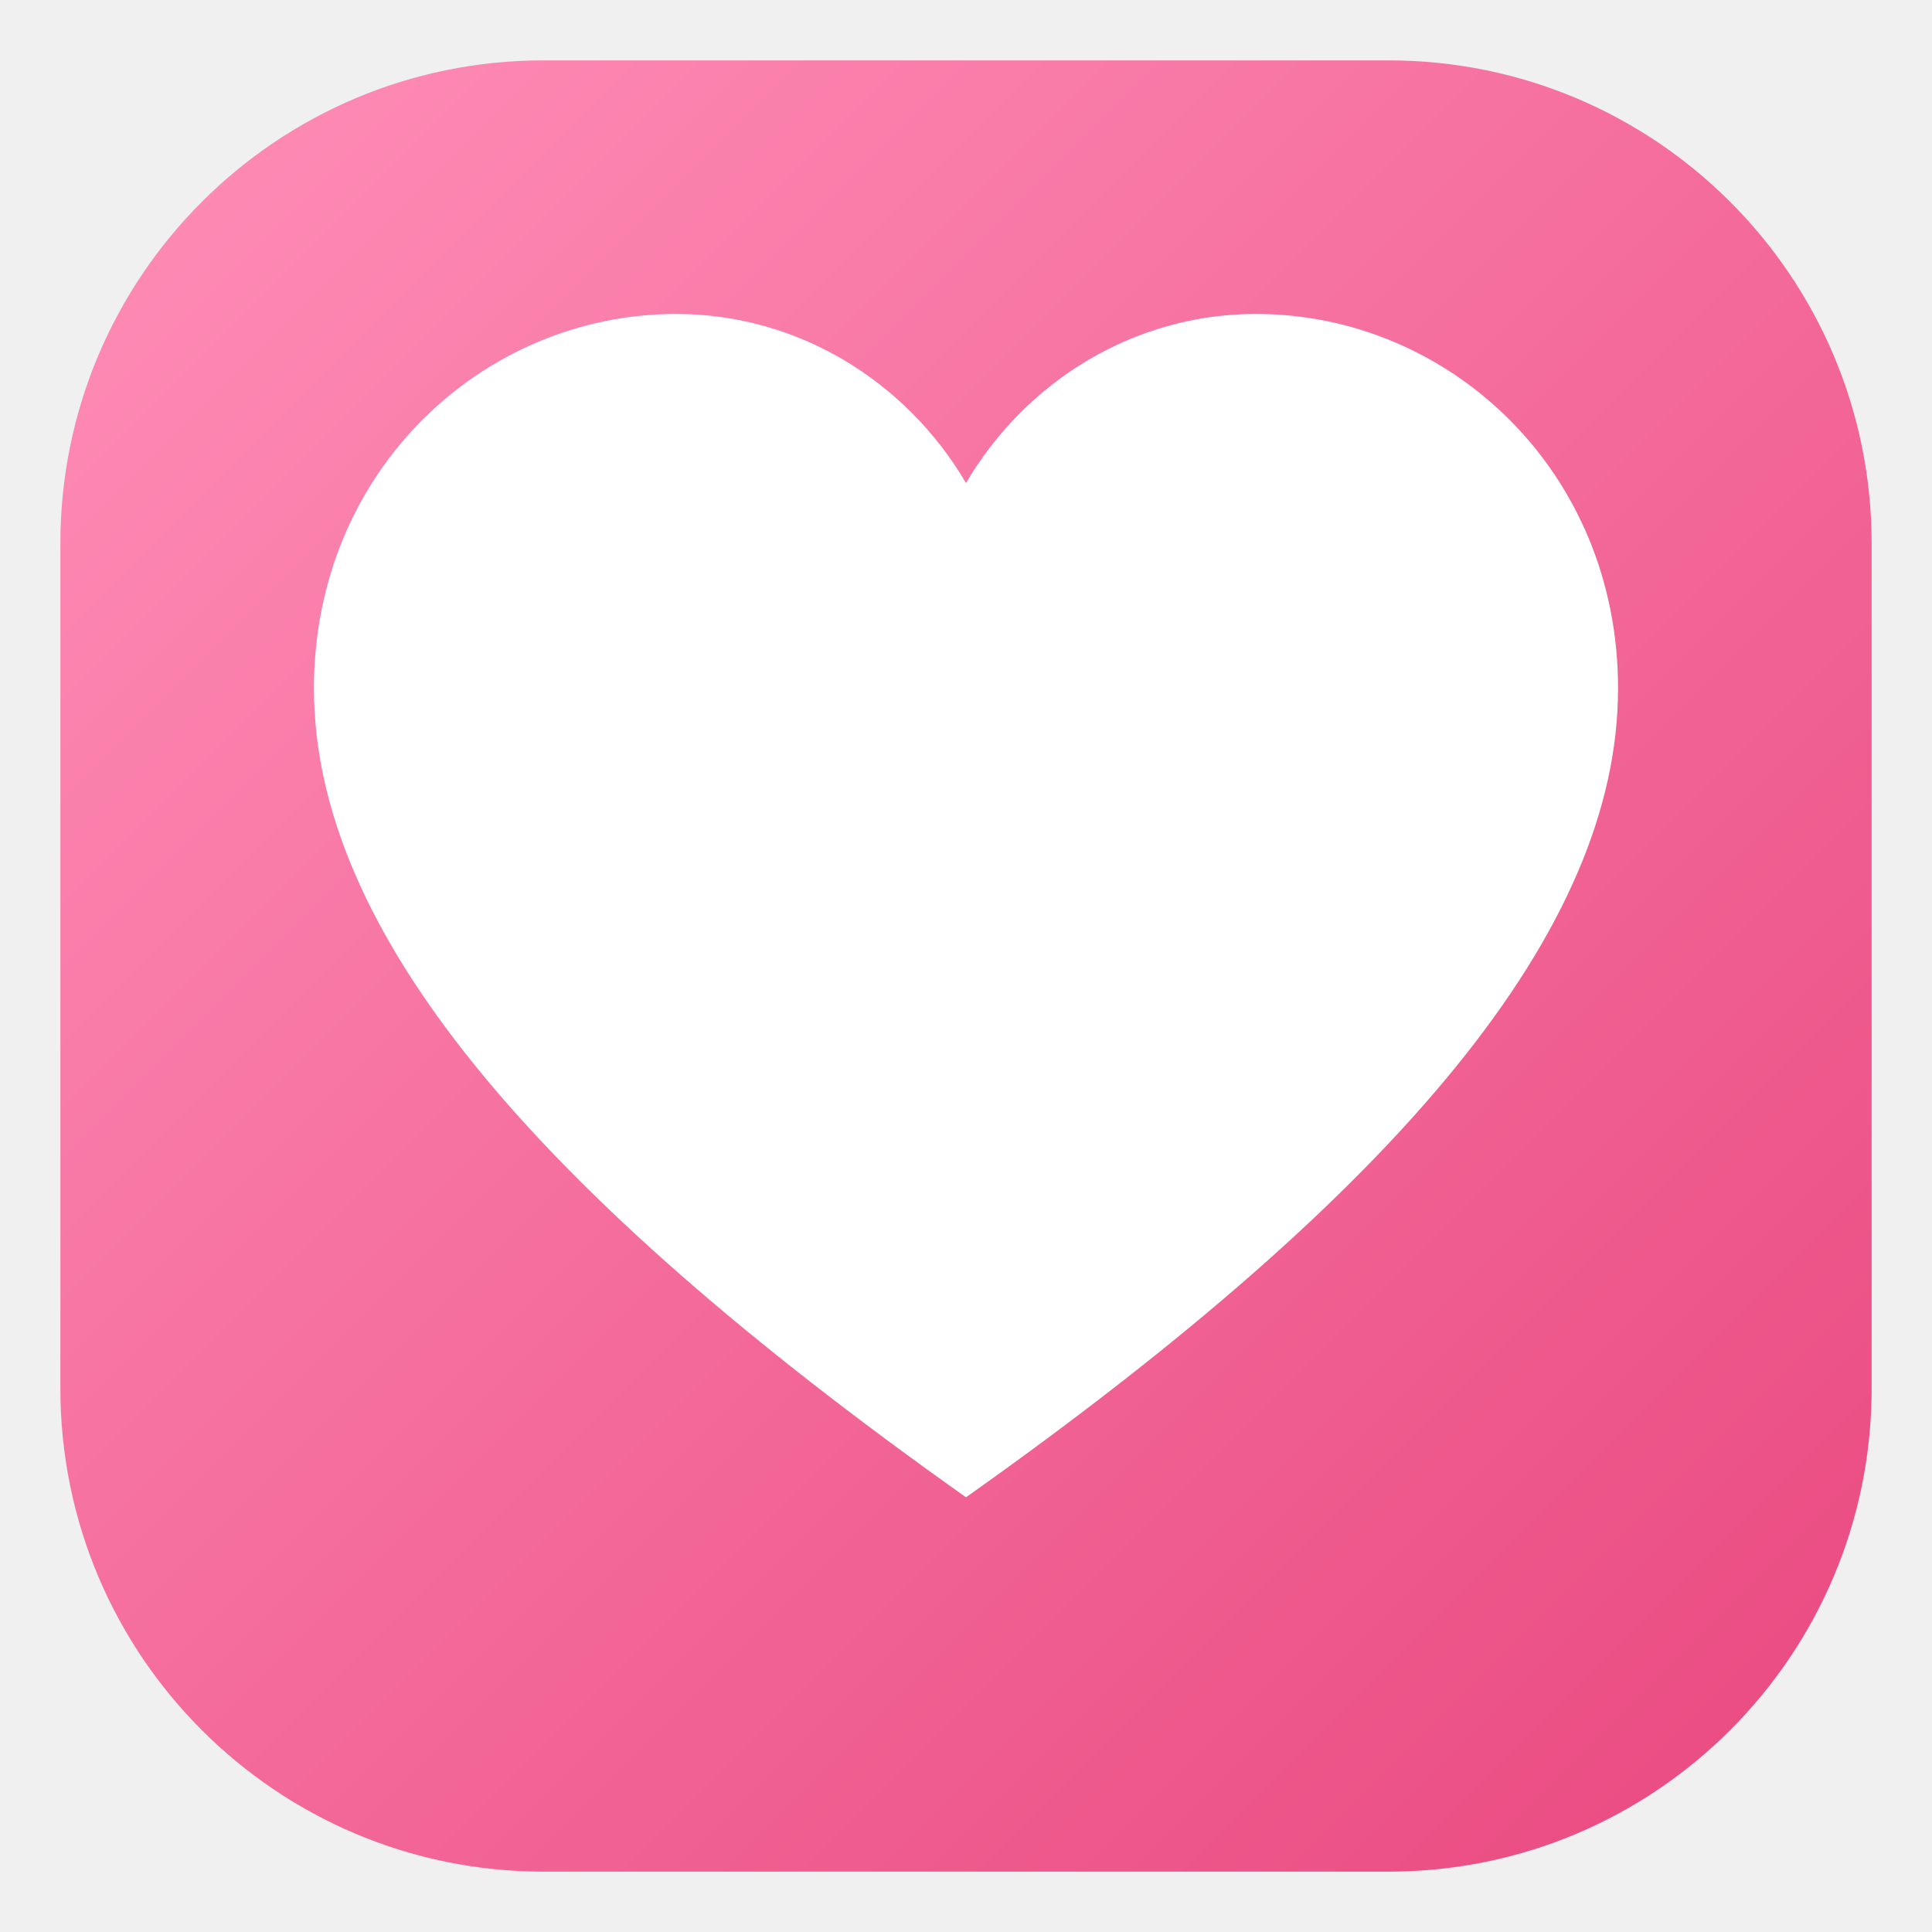
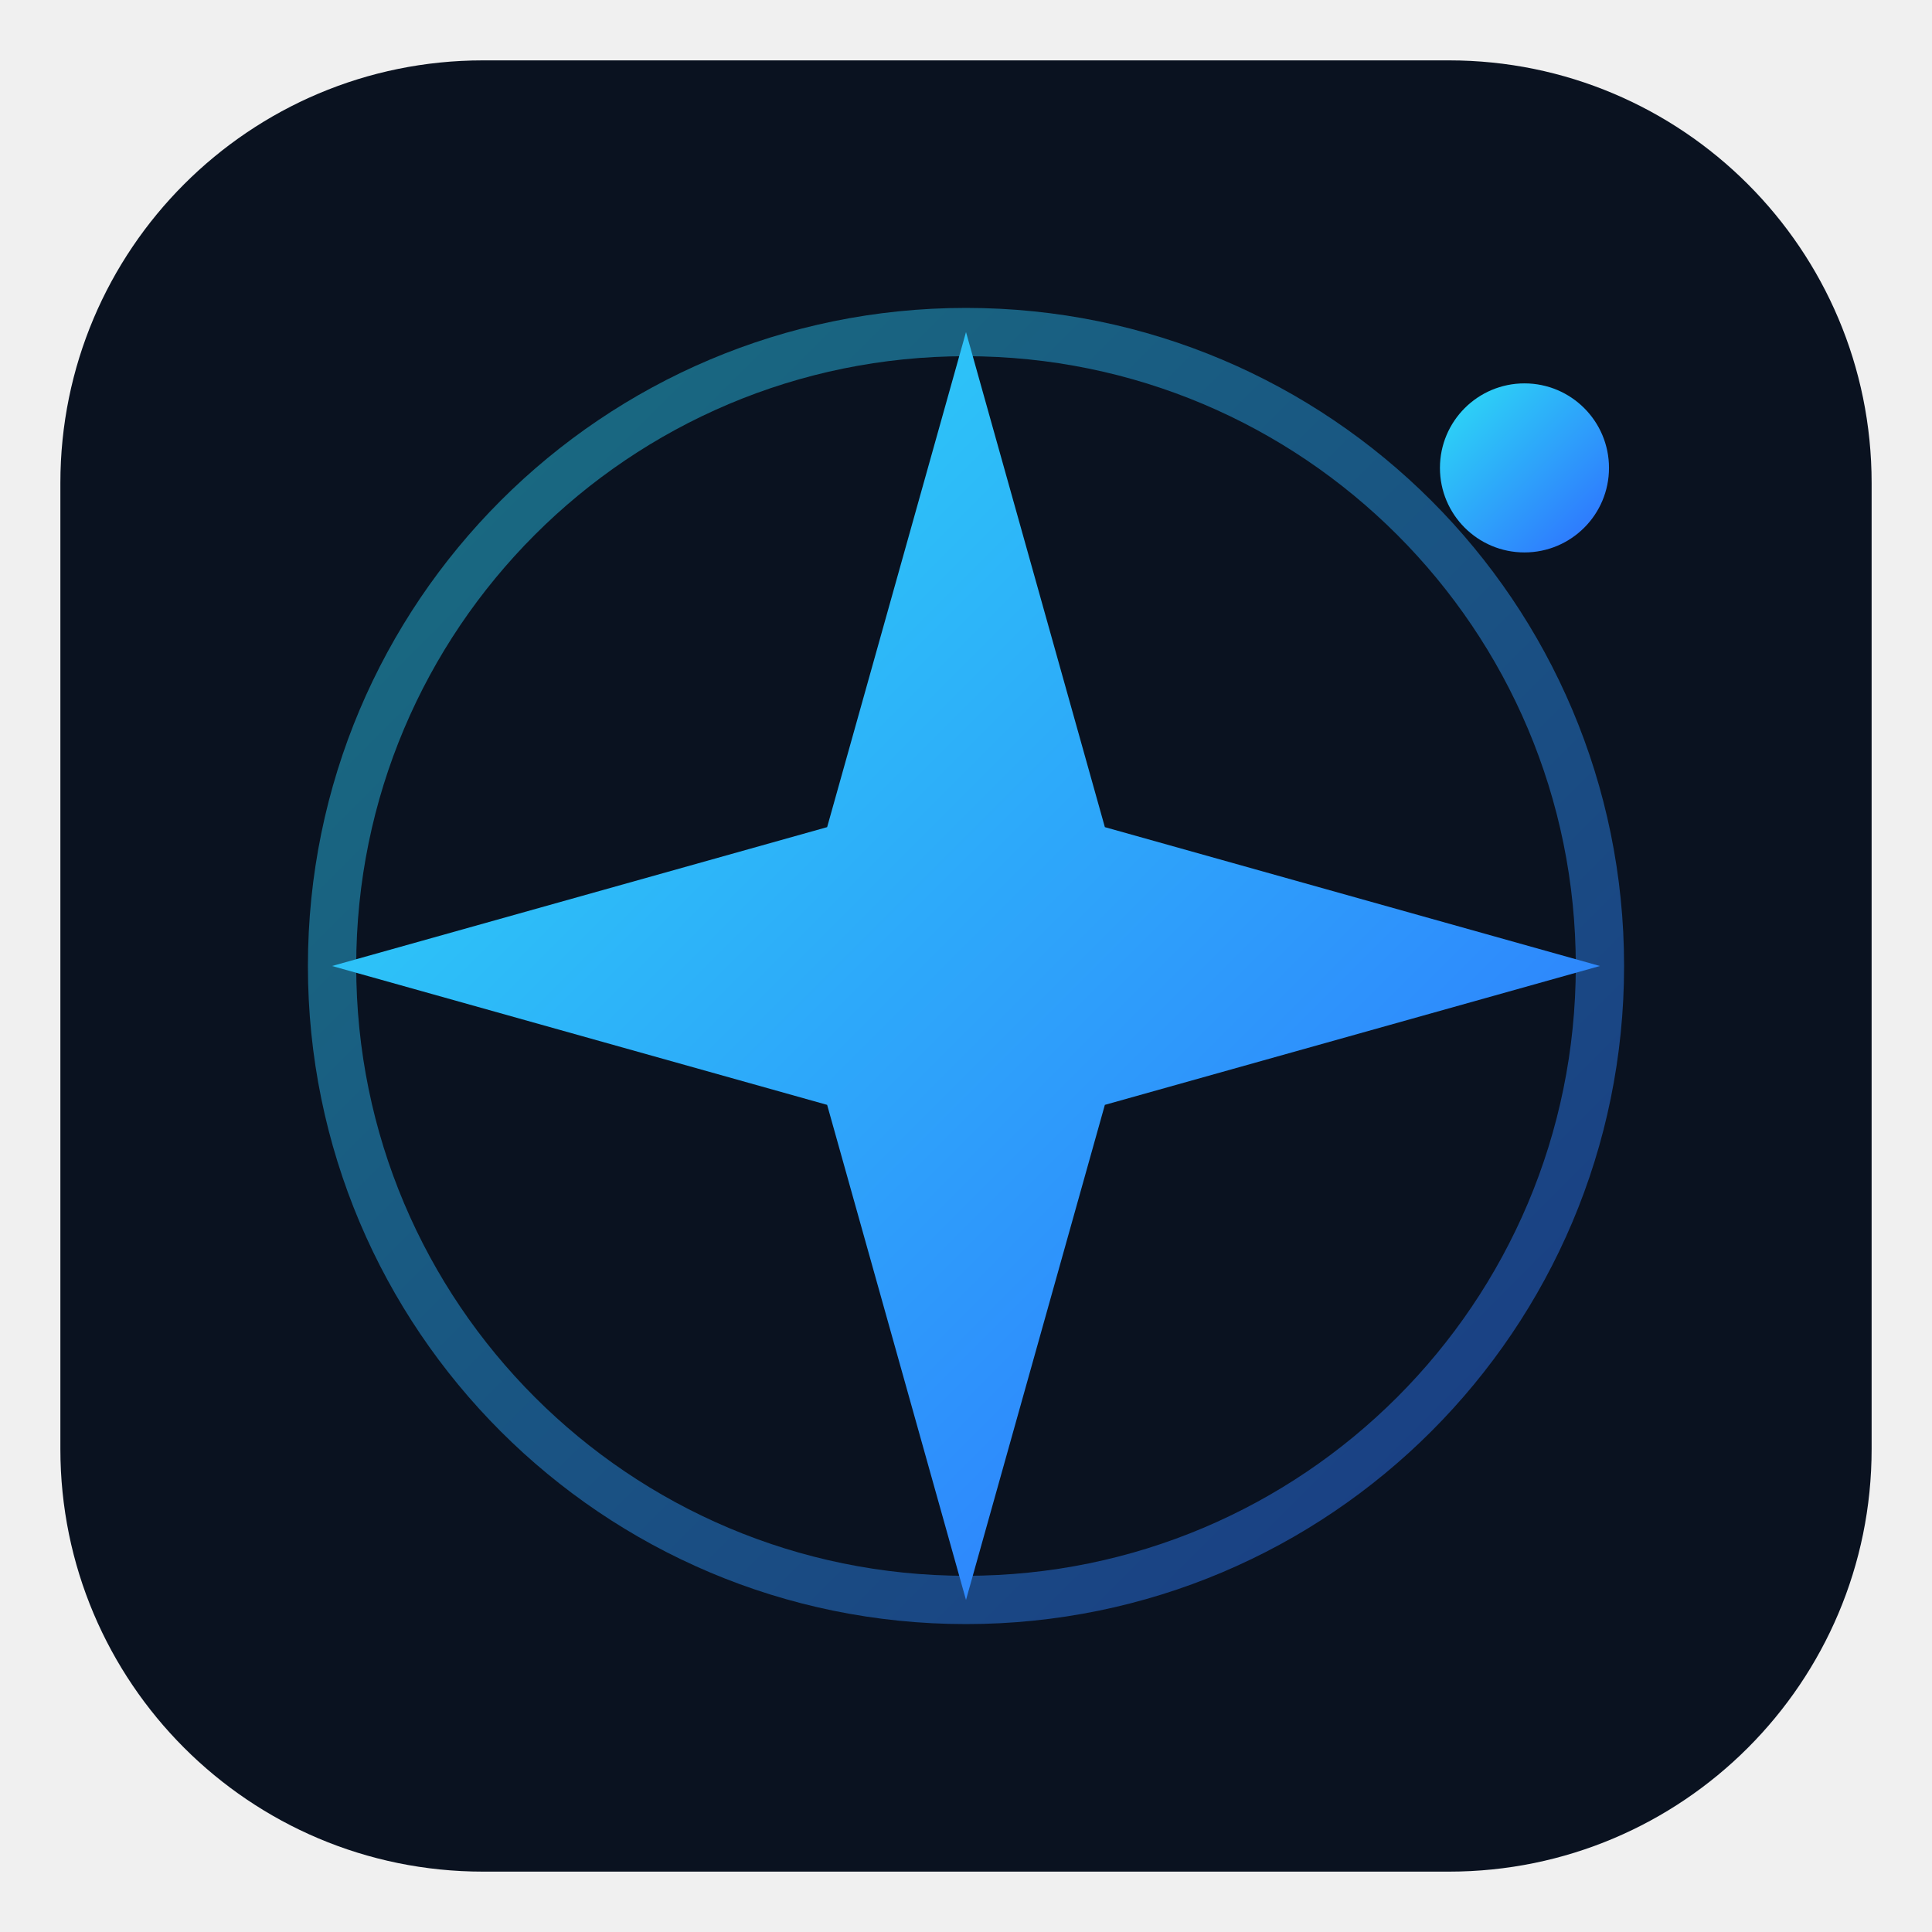
<svg xmlns="http://www.w3.org/2000/svg" viewBox="0 0 64 64" width="64" height="64">
  <defs>
    <linearGradient id="g" x1="0" y1="0" x2="1" y2="1">
-       <stop offset="0" stop-color="#ff8fb8" />
-       <stop offset="1" stop-color="#e9487f" />
+       <stop offset="0" stop-color="#2ce0f5" />
+       <stop offset="1" stop-color="#2f6bff" />
    </linearGradient>
  </defs>
-   <rect x="2" y="2" width="60" height="60" rx="16" fill="url(#g)" />
-   <path d="M32 49.6 C 17.6 39.4 10.4 30.8 10.4 22.8 C 10.4 15.6 16 10.4 22.4 10.4 C 26.4 10.4 30 12.6 32 16 C 34 12.6 37.6 10.4 41.6 10.4 C 48 10.4 53.6 15.6 53.6 22.8 C 53.6 30.8 46.4 39.4 32 49.6 Z" fill="#ffffff" />
+   <rect x="2" y="2" width="60" height="60" rx="14" fill="#0a1220" />
+   <circle cx="32" cy="32" r="21" fill="none" stroke="url(#g)" stroke-opacity="0.45" stroke-width="1.6" />
+   <path d="M32 11 L36.6 27.4 L53 32 L36.6 36.6 L32 53 L27.4 36.6 L11 32 L27.4 27.4 Z" fill="url(#g)" />
+   <circle cx="50.5" cy="15.5" r="2.8" fill="url(#g)" />
</svg>
